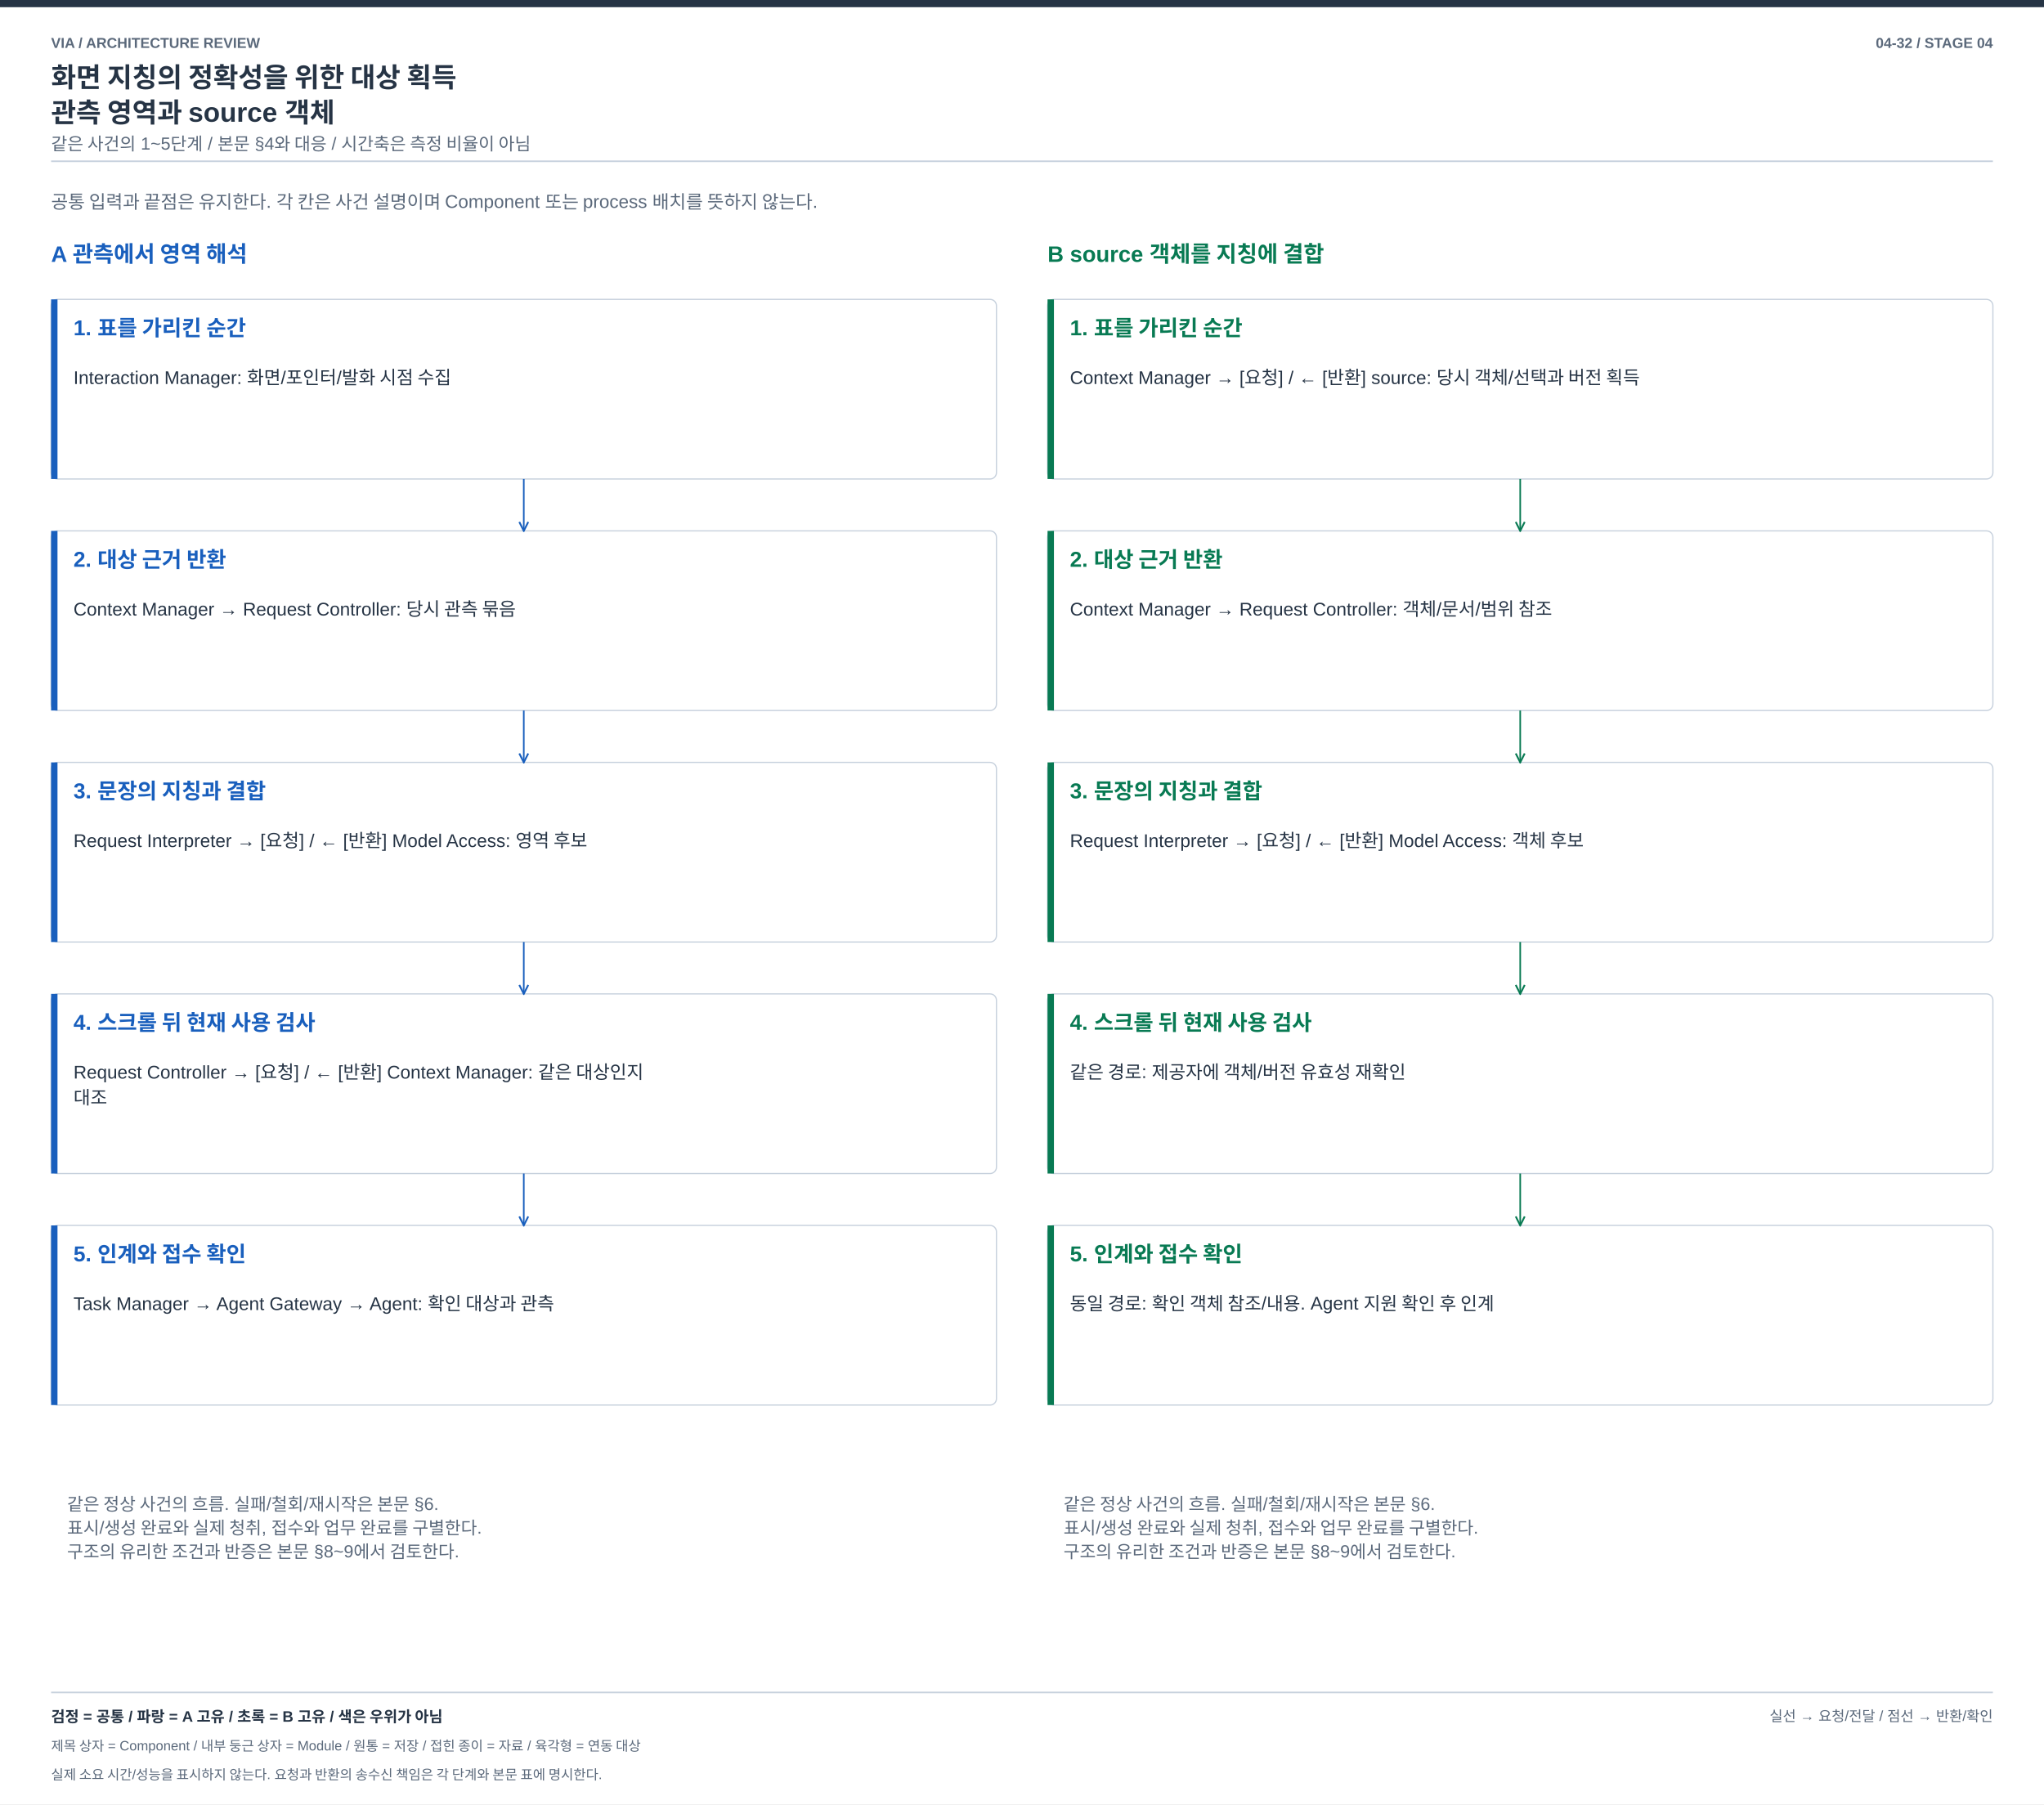
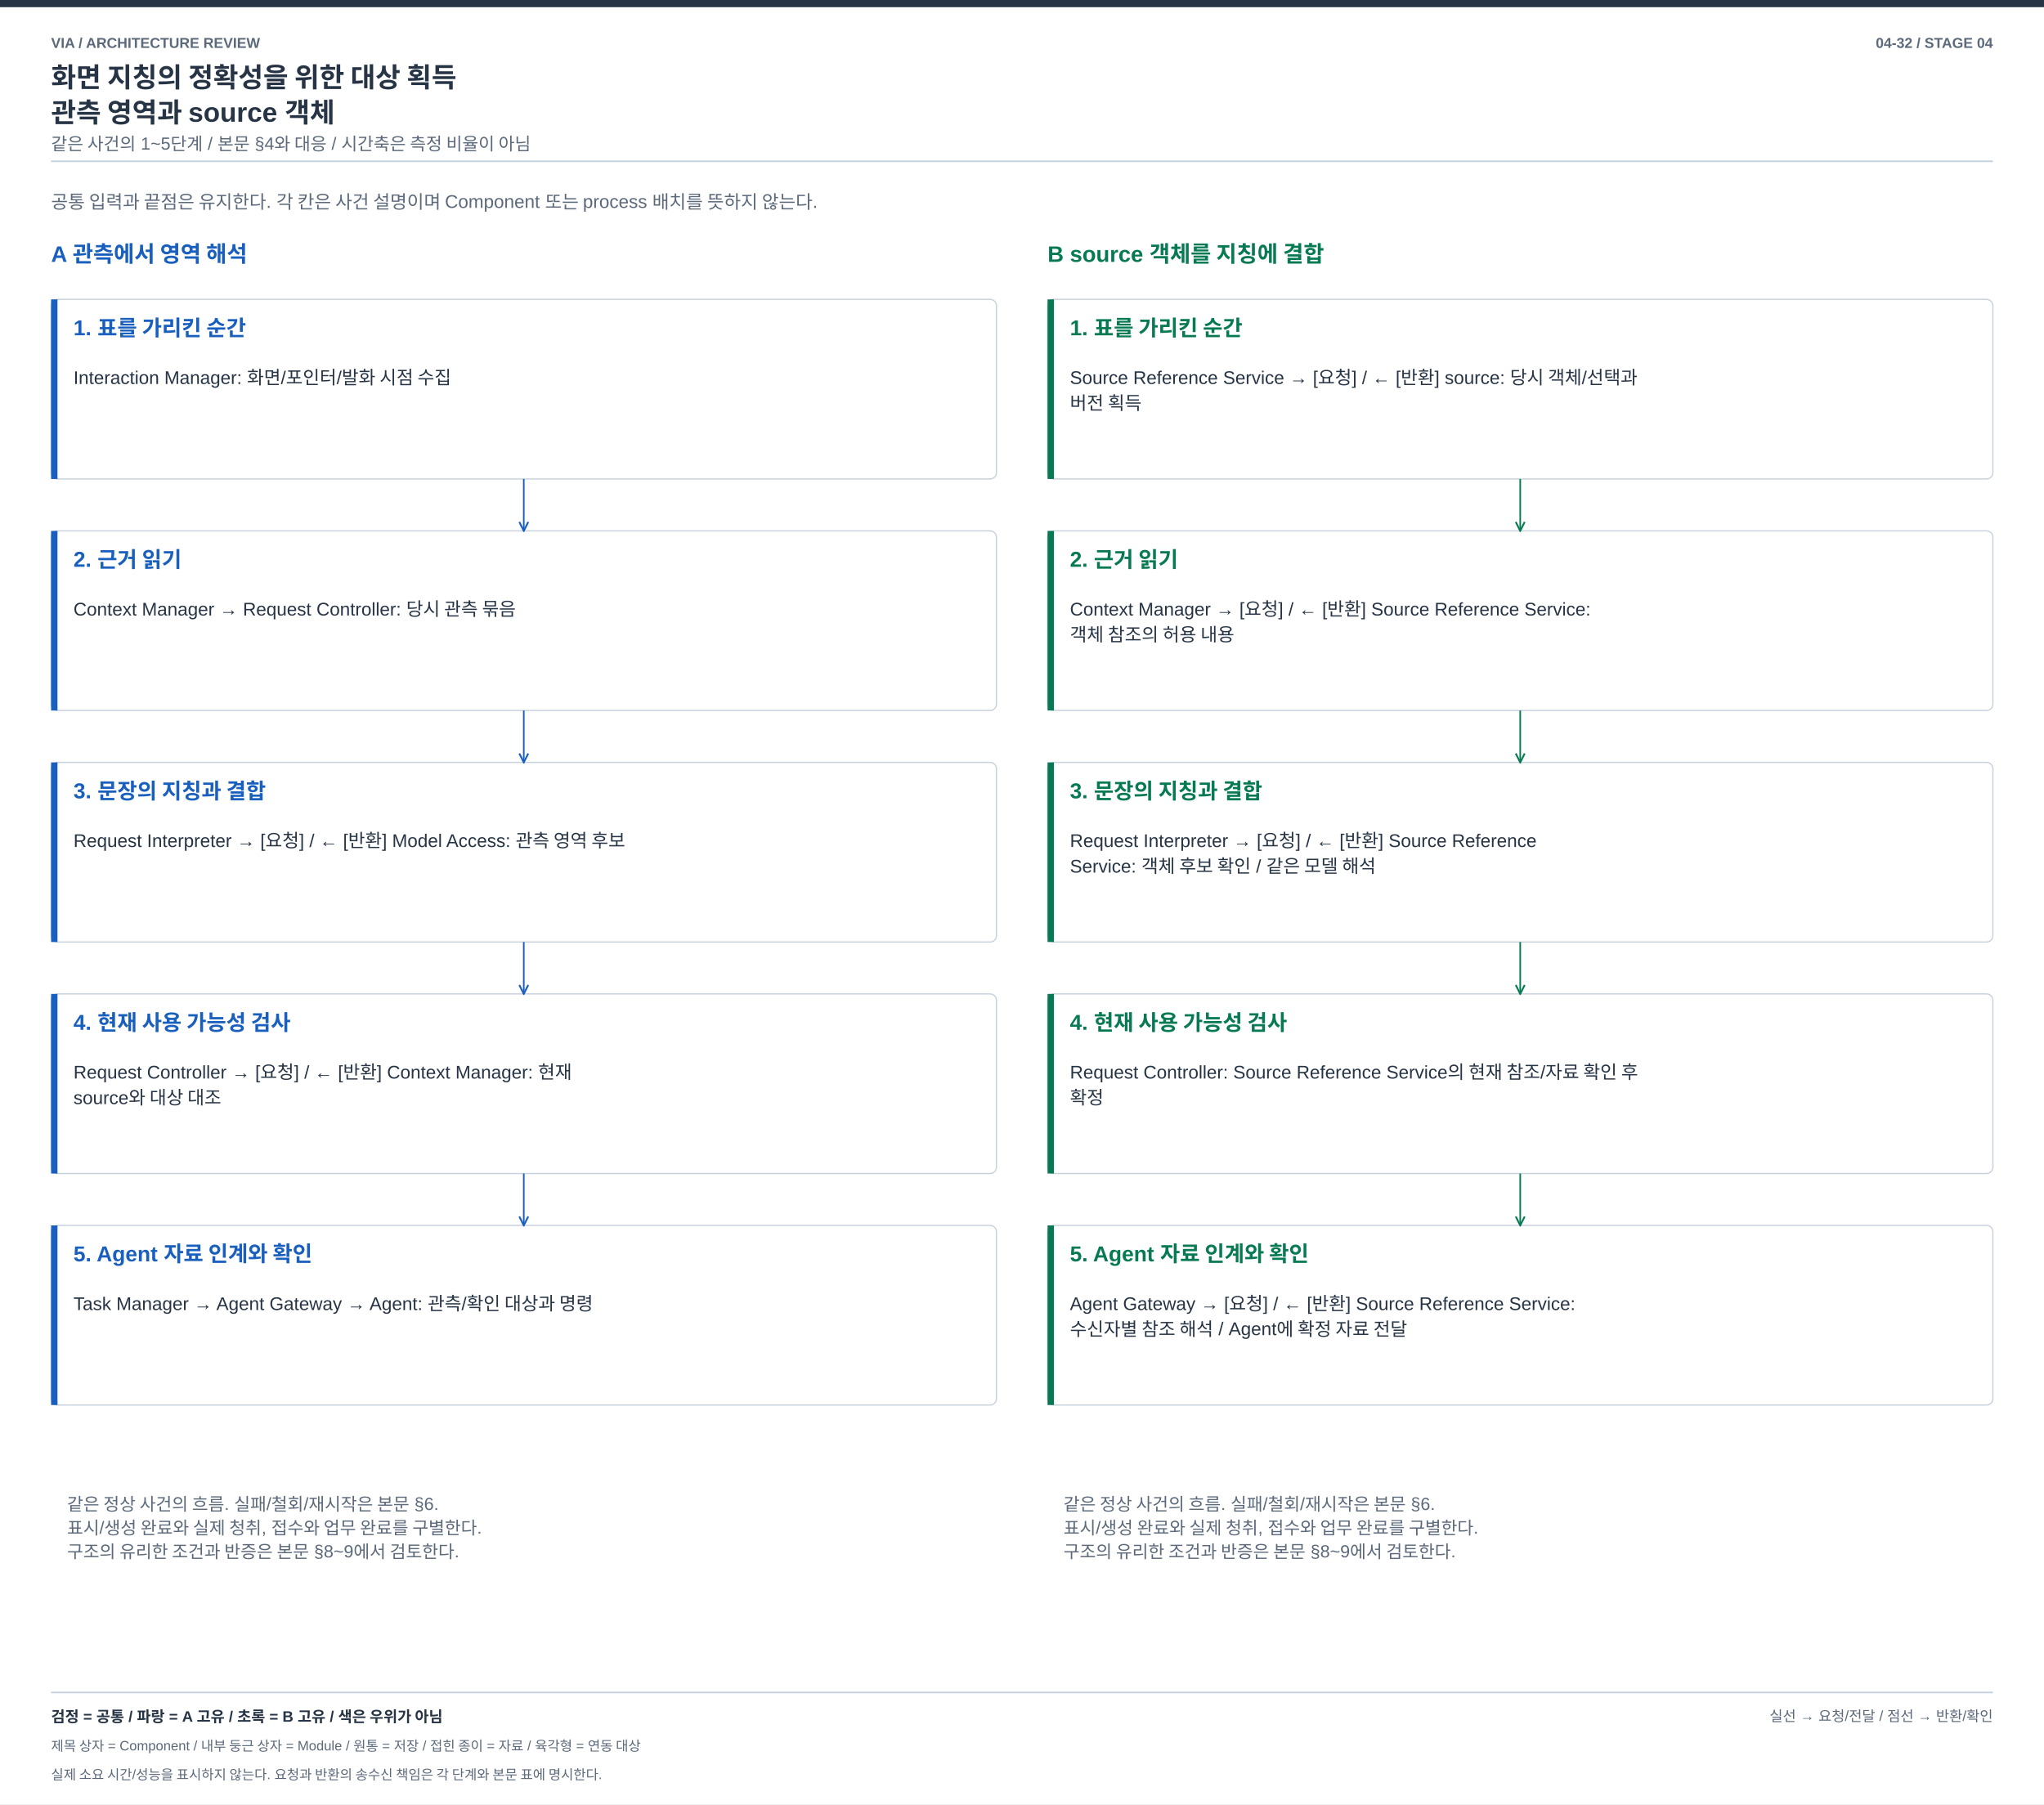
<svg xmlns="http://www.w3.org/2000/svg" width="2560" height="2260" viewBox="0 0 2560 2260" role="img" aria-labelledby="title">
  <defs>
    <marker id="a263445" viewBox="0 0 10 10" refX="9" refY="5" markerWidth="7" markerHeight="7" orient="auto-start-reverse">
      <path d="M1 1L9 5L1 9" fill="none" stroke="#263445" stroke-width="1.6" />
    </marker>
    <marker id="a195FBD" viewBox="0 0 10 10" refX="9" refY="5" markerWidth="7" markerHeight="7" orient="auto-start-reverse">
      <path d="M1 1L9 5L1 9" fill="none" stroke="#195FBD" stroke-width="1.6" />
    </marker>
    <marker id="a087A53" viewBox="0 0 10 10" refX="9" refY="5" markerWidth="7" markerHeight="7" orient="auto-start-reverse">
      <path d="M1 1L9 5L1 9" fill="none" stroke="#087A53" stroke-width="1.6" />
    </marker>
  </defs>
  <rect width="2560" height="2260" fill="white" />
  <g font-family="Arial, Apple SD Gothic Neo, Malgun Gothic, sans-serif">
    <rect id="e1" x="0" y="0" width="2560" height="9" rx="0" fill="#263445" stroke="none" stroke-width="1.5" />
    <rect id="e9" x="64" y="375" width="1184" height="225" rx="8" fill="white" stroke="#C7D1DD" stroke-width="1.5" />
    <rect id="e10" x="64" y="375" width="8" height="225" rx="0" fill="#195FBD" stroke="none" stroke-width="1.5" />
    <rect id="e14" x="64" y="665" width="1184" height="225" rx="8" fill="white" stroke="#C7D1DD" stroke-width="1.5" />
    <rect id="e15" x="64" y="665" width="8" height="225" rx="0" fill="#195FBD" stroke="none" stroke-width="1.5" />
    <rect id="e19" x="64" y="955" width="1184" height="225" rx="8" fill="white" stroke="#C7D1DD" stroke-width="1.5" />
    <rect id="e20" x="64" y="955" width="8" height="225" rx="0" fill="#195FBD" stroke="none" stroke-width="1.5" />
    <rect id="e24" x="64" y="1245" width="1184" height="225" rx="8" fill="white" stroke="#C7D1DD" stroke-width="1.5" />
    <rect id="e25" x="64" y="1245" width="8" height="225" rx="0" fill="#195FBD" stroke="none" stroke-width="1.5" />
    <rect id="e29" x="64" y="1535" width="1184" height="225" rx="8" fill="white" stroke="#C7D1DD" stroke-width="1.5" />
    <rect id="e30" x="64" y="1535" width="8" height="225" rx="0" fill="#195FBD" stroke="none" stroke-width="1.5" />
    <rect id="e35" x="1312" y="375" width="1184" height="225" rx="8" fill="white" stroke="#C7D1DD" stroke-width="1.5" />
    <rect id="e36" x="1312" y="375" width="8" height="225" rx="0" fill="#087A53" stroke="none" stroke-width="1.5" />
    <rect id="e40" x="1312" y="665" width="1184" height="225" rx="8" fill="white" stroke="#C7D1DD" stroke-width="1.5" />
    <rect id="e41" x="1312" y="665" width="8" height="225" rx="0" fill="#087A53" stroke="none" stroke-width="1.5" />
    <rect id="e45" x="1312" y="955" width="1184" height="225" rx="8" fill="white" stroke="#C7D1DD" stroke-width="1.5" />
    <rect id="e46" x="1312" y="955" width="8" height="225" rx="0" fill="#087A53" stroke="none" stroke-width="1.5" />
    <rect id="e50" x="1312" y="1245" width="1184" height="225" rx="8" fill="white" stroke="#C7D1DD" stroke-width="1.5" />
    <rect id="e51" x="1312" y="1245" width="8" height="225" rx="0" fill="#087A53" stroke="none" stroke-width="1.5" />
    <rect id="e55" x="1312" y="1535" width="1184" height="225" rx="8" fill="white" stroke="#C7D1DD" stroke-width="1.5" />
    <rect id="e56" x="1312" y="1535" width="8" height="225" rx="0" fill="#087A53" stroke="none" stroke-width="1.5" />
    <polyline id="e6" points="64,202 2496,202" fill="none" stroke="#C7D1DD" stroke-width="2" />
    <polyline id="e13" points="656,600 656,665" fill="none" stroke="#195FBD" stroke-width="2" marker-end="url(#a195FBD)" />
    <polyline id="e18" points="656,890 656,955" fill="none" stroke="#195FBD" stroke-width="2" marker-end="url(#a195FBD)" />
    <polyline id="e23" points="656,1180 656,1245" fill="none" stroke="#195FBD" stroke-width="2" marker-end="url(#a195FBD)" />
    <polyline id="e28" points="656,1470 656,1535" fill="none" stroke="#195FBD" stroke-width="2" marker-end="url(#a195FBD)" />
    <polyline id="e39" points="1904,600 1904,665" fill="none" stroke="#087A53" stroke-width="2" marker-end="url(#a087A53)" />
    <polyline id="e44" points="1904,890 1904,955" fill="none" stroke="#087A53" stroke-width="2" marker-end="url(#a087A53)" />
    <polyline id="e49" points="1904,1180 1904,1245" fill="none" stroke="#087A53" stroke-width="2" marker-end="url(#a087A53)" />
    <polyline id="e54" points="1904,1470 1904,1535" fill="none" stroke="#087A53" stroke-width="2" marker-end="url(#a087A53)" />
    <polyline id="e60" points="64,2120 2496,2120" fill="none" stroke="#C7D1DD" stroke-width="2" />
    <g id="e2">
      <text x="64" y="60.0" text-anchor="start" font-size="18" font-weight="700" fill="#5B697B">VIA  /  ARCHITECTURE REVIEW</text>
    </g>
    <g id="e3">
      <text x="2496" y="60.0" text-anchor="end" font-size="18" font-weight="700" fill="#5B697B">04-32  /  STAGE 04</text>
    </g>
    <g id="e4">
      <text x="64" y="109" text-anchor="start" font-size="34" font-weight="700" fill="#263445">화면 지칭의 정확성을 위한 대상 획득</text>
      <text x="64" y="153" text-anchor="start" font-size="34" font-weight="700" fill="#263445">관측 영역과 source 객체</text>
    </g>
    <g id="e5">
      <text x="64" y="188.0" text-anchor="start" font-size="22" font-weight="400" fill="#5B697B">같은 사건의 1~5단계 / 본문 §4와 대응 / 시간축은 측정 비율이 아님</text>
    </g>
    <g id="e7">
      <text x="64" y="261.0" text-anchor="start" font-size="23" font-weight="400" fill="#5B697B">공통 입력과 끝점은 유지한다. 각 칸은 사건 설명이며 Component 또는 process 배치를 뜻하지 않는다.</text>
    </g>
    <g id="e8">
      <text x="64" y="328.0" text-anchor="start" font-size="28" font-weight="700" fill="#195FBD">A  관측에서 영역 해석</text>
    </g>
    <g id="e11">
      <text x="92" y="420.0" text-anchor="start" font-size="27" font-weight="700" fill="#195FBD">1. 표를 가리킨 순간</text>
    </g>
    <g id="e12">
      <text x="92" y="481" text-anchor="start" font-size="23" font-weight="400" fill="#263445">Interaction Manager: 화면/포인터/발화 시점 수집</text>
    </g>
    <g id="e16">
-       <text x="92" y="710.0" text-anchor="start" font-size="27" font-weight="700" fill="#195FBD">2. 대상 근거 반환</text>
+       <text x="92" y="710.0" text-anchor="start" font-size="27" font-weight="700" fill="#195FBD">2. 근거 읽기</text>
    </g>
    <g id="e17">
      <text x="92" y="771" text-anchor="start" font-size="23" font-weight="400" fill="#263445">Context Manager → Request Controller: 당시 관측 묶음</text>
    </g>
    <g id="e21">
      <text x="92" y="1000.0" text-anchor="start" font-size="27" font-weight="700" fill="#195FBD">3. 문장의 지칭과 결합</text>
    </g>
    <g id="e22">
-       <text x="92" y="1061" text-anchor="start" font-size="23" font-weight="400" fill="#263445">Request Interpreter → [요청] / ← [반환] Model Access: 영역 후보</text>
+       <text x="92" y="1061" text-anchor="start" font-size="23" font-weight="400" fill="#263445">Request Interpreter → [요청] / ← [반환] Model Access: 관측 영역 후보</text>
    </g>
    <g id="e26">
-       <text x="92" y="1290.0" text-anchor="start" font-size="27" font-weight="700" fill="#195FBD">4. 스크롤 뒤 현재 사용 검사</text>
+       <text x="92" y="1290.0" text-anchor="start" font-size="27" font-weight="700" fill="#195FBD">4. 현재 사용 가능성 검사</text>
    </g>
    <g id="e27">
-       <text x="92" y="1351" text-anchor="start" font-size="23" font-weight="400" fill="#263445">Request Controller → [요청] / ← [반환] Context Manager: 같은 대상인지</text>
-       <text x="92" y="1383" text-anchor="start" font-size="23" font-weight="400" fill="#263445">대조</text>
+       <text x="92" y="1351" text-anchor="start" font-size="23" font-weight="400" fill="#263445">Request Controller → [요청] / ← [반환] Context Manager: 현재</text>
+       <text x="92" y="1383" text-anchor="start" font-size="23" font-weight="400" fill="#263445">source와 대상 대조</text>
    </g>
    <g id="e31">
-       <text x="92" y="1580.0" text-anchor="start" font-size="27" font-weight="700" fill="#195FBD">5. 인계와 접수 확인</text>
+       <text x="92" y="1580.0" text-anchor="start" font-size="27" font-weight="700" fill="#195FBD">5. Agent 자료 인계와 확인</text>
    </g>
    <g id="e32">
-       <text x="92" y="1641" text-anchor="start" font-size="23" font-weight="400" fill="#263445">Task Manager → Agent Gateway → Agent: 확인 대상과 관측</text>
+       <text x="92" y="1641" text-anchor="start" font-size="23" font-weight="400" fill="#263445">Task Manager → Agent Gateway → Agent: 관측/확인 대상과 명령</text>
    </g>
    <g id="e33">
      <text x="84" y="1892.0" text-anchor="start" font-size="22" font-weight="400" fill="#5B697B">같은 정상 사건의 흐름. 실패/철회/재시작은 본문 §6.</text>
      <text x="84" y="1921.7" text-anchor="start" font-size="22" font-weight="400" fill="#5B697B">표시/생성 완료와 실제 청취, 접수와 업무 완료를 구별한다.</text>
      <text x="84" y="1951.4" text-anchor="start" font-size="22" font-weight="400" fill="#5B697B">구조의 유리한 조건과 반증은 본문 §8~9에서 검토한다.</text>
    </g>
    <g id="e34">
      <text x="1312" y="328.0" text-anchor="start" font-size="28" font-weight="700" fill="#087A53">B  source 객체를 지칭에 결합</text>
    </g>
    <g id="e37">
      <text x="1340" y="420.0" text-anchor="start" font-size="27" font-weight="700" fill="#087A53">1. 표를 가리킨 순간</text>
    </g>
    <g id="e38">
-       <text x="1340" y="481" text-anchor="start" font-size="23" font-weight="400" fill="#263445">Context Manager → [요청] / ← [반환] source: 당시 객체/선택과 버전 획득</text>
+       <text x="1340" y="481" text-anchor="start" font-size="23" font-weight="400" fill="#263445">Source Reference Service → [요청] / ← [반환] source: 당시 객체/선택과</text>
+       <text x="1340" y="513" text-anchor="start" font-size="23" font-weight="400" fill="#263445">버전 획득</text>
    </g>
    <g id="e42">
-       <text x="1340" y="710.0" text-anchor="start" font-size="27" font-weight="700" fill="#087A53">2. 대상 근거 반환</text>
+       <text x="1340" y="710.0" text-anchor="start" font-size="27" font-weight="700" fill="#087A53">2. 근거 읽기</text>
    </g>
    <g id="e43">
-       <text x="1340" y="771" text-anchor="start" font-size="23" font-weight="400" fill="#263445">Context Manager → Request Controller: 객체/문서/범위 참조</text>
+       <text x="1340" y="771" text-anchor="start" font-size="23" font-weight="400" fill="#263445">Context Manager → [요청] / ← [반환] Source Reference Service:</text>
+       <text x="1340" y="803" text-anchor="start" font-size="23" font-weight="400" fill="#263445">객체 참조의 허용 내용</text>
    </g>
    <g id="e47">
      <text x="1340" y="1000.0" text-anchor="start" font-size="27" font-weight="700" fill="#087A53">3. 문장의 지칭과 결합</text>
    </g>
    <g id="e48">
-       <text x="1340" y="1061" text-anchor="start" font-size="23" font-weight="400" fill="#263445">Request Interpreter → [요청] / ← [반환] Model Access: 객체 후보</text>
+       <text x="1340" y="1061" text-anchor="start" font-size="23" font-weight="400" fill="#263445">Request Interpreter → [요청] / ← [반환] Source Reference</text>
+       <text x="1340" y="1093" text-anchor="start" font-size="23" font-weight="400" fill="#263445">Service: 객체 후보 확인 / 같은 모델 해석</text>
    </g>
    <g id="e52">
-       <text x="1340" y="1290.0" text-anchor="start" font-size="27" font-weight="700" fill="#087A53">4. 스크롤 뒤 현재 사용 검사</text>
+       <text x="1340" y="1290.0" text-anchor="start" font-size="27" font-weight="700" fill="#087A53">4. 현재 사용 가능성 검사</text>
    </g>
    <g id="e53">
-       <text x="1340" y="1351" text-anchor="start" font-size="23" font-weight="400" fill="#263445">같은 경로: 제공자에 객체/버전 유효성 재확인</text>
+       <text x="1340" y="1351" text-anchor="start" font-size="23" font-weight="400" fill="#263445">Request Controller: Source Reference Service의 현재 참조/자료 확인 후</text>
+       <text x="1340" y="1383" text-anchor="start" font-size="23" font-weight="400" fill="#263445">확정</text>
    </g>
    <g id="e57">
-       <text x="1340" y="1580.0" text-anchor="start" font-size="27" font-weight="700" fill="#087A53">5. 인계와 접수 확인</text>
+       <text x="1340" y="1580.0" text-anchor="start" font-size="27" font-weight="700" fill="#087A53">5. Agent 자료 인계와 확인</text>
    </g>
    <g id="e58">
-       <text x="1340" y="1641" text-anchor="start" font-size="23" font-weight="400" fill="#263445">동일 경로: 확인 객체 참조/내용. Agent 지원 확인 후 인계</text>
+       <text x="1340" y="1641" text-anchor="start" font-size="23" font-weight="400" fill="#263445">Agent Gateway → [요청] / ← [반환] Source Reference Service:</text>
+       <text x="1340" y="1673" text-anchor="start" font-size="23" font-weight="400" fill="#263445">수신자별 참조 해석 / Agent에 확정 자료 전달</text>
    </g>
    <g id="e59">
      <text x="1332" y="1892.0" text-anchor="start" font-size="22" font-weight="400" fill="#5B697B">같은 정상 사건의 흐름. 실패/철회/재시작은 본문 §6.</text>
      <text x="1332" y="1921.7" text-anchor="start" font-size="22" font-weight="400" fill="#5B697B">표시/생성 완료와 실제 청취, 접수와 업무 완료를 구별한다.</text>
      <text x="1332" y="1951.4" text-anchor="start" font-size="22" font-weight="400" fill="#5B697B">구조의 유리한 조건과 반증은 본문 §8~9에서 검토한다.</text>
    </g>
    <g id="e61">
      <text x="64" y="2157.0" text-anchor="start" font-size="19" font-weight="700" fill="#263445">검정 = 공통 / 파랑 = A 고유 / 초록 = B 고유 / 색은 우위가 아님</text>
    </g>
    <g id="e62">
      <text x="2496" y="2156.0" text-anchor="end" font-size="18" font-weight="400" fill="#5B697B">실선 → 요청/전달 / 점선 → 반환/확인</text>
    </g>
    <g id="e63">
      <text x="64" y="2193.0" text-anchor="start" font-size="17" font-weight="400" fill="#5B697B">제목 상자 = Component / 내부 둥근 상자 = Module / 원통 = 저장 / 접힌 종이 = 자료 / 육각형 = 연동 대상</text>
    </g>
    <g id="e64">
      <text x="64" y="2229.0" text-anchor="start" font-size="17" font-weight="400" fill="#5B697B">실제 소요 시간/성능을 표시하지 않는다. 요청과 반환의 송수신 책임은 각 단계와 본문 표에 명시한다.</text>
    </g>
  </g>
</svg>
